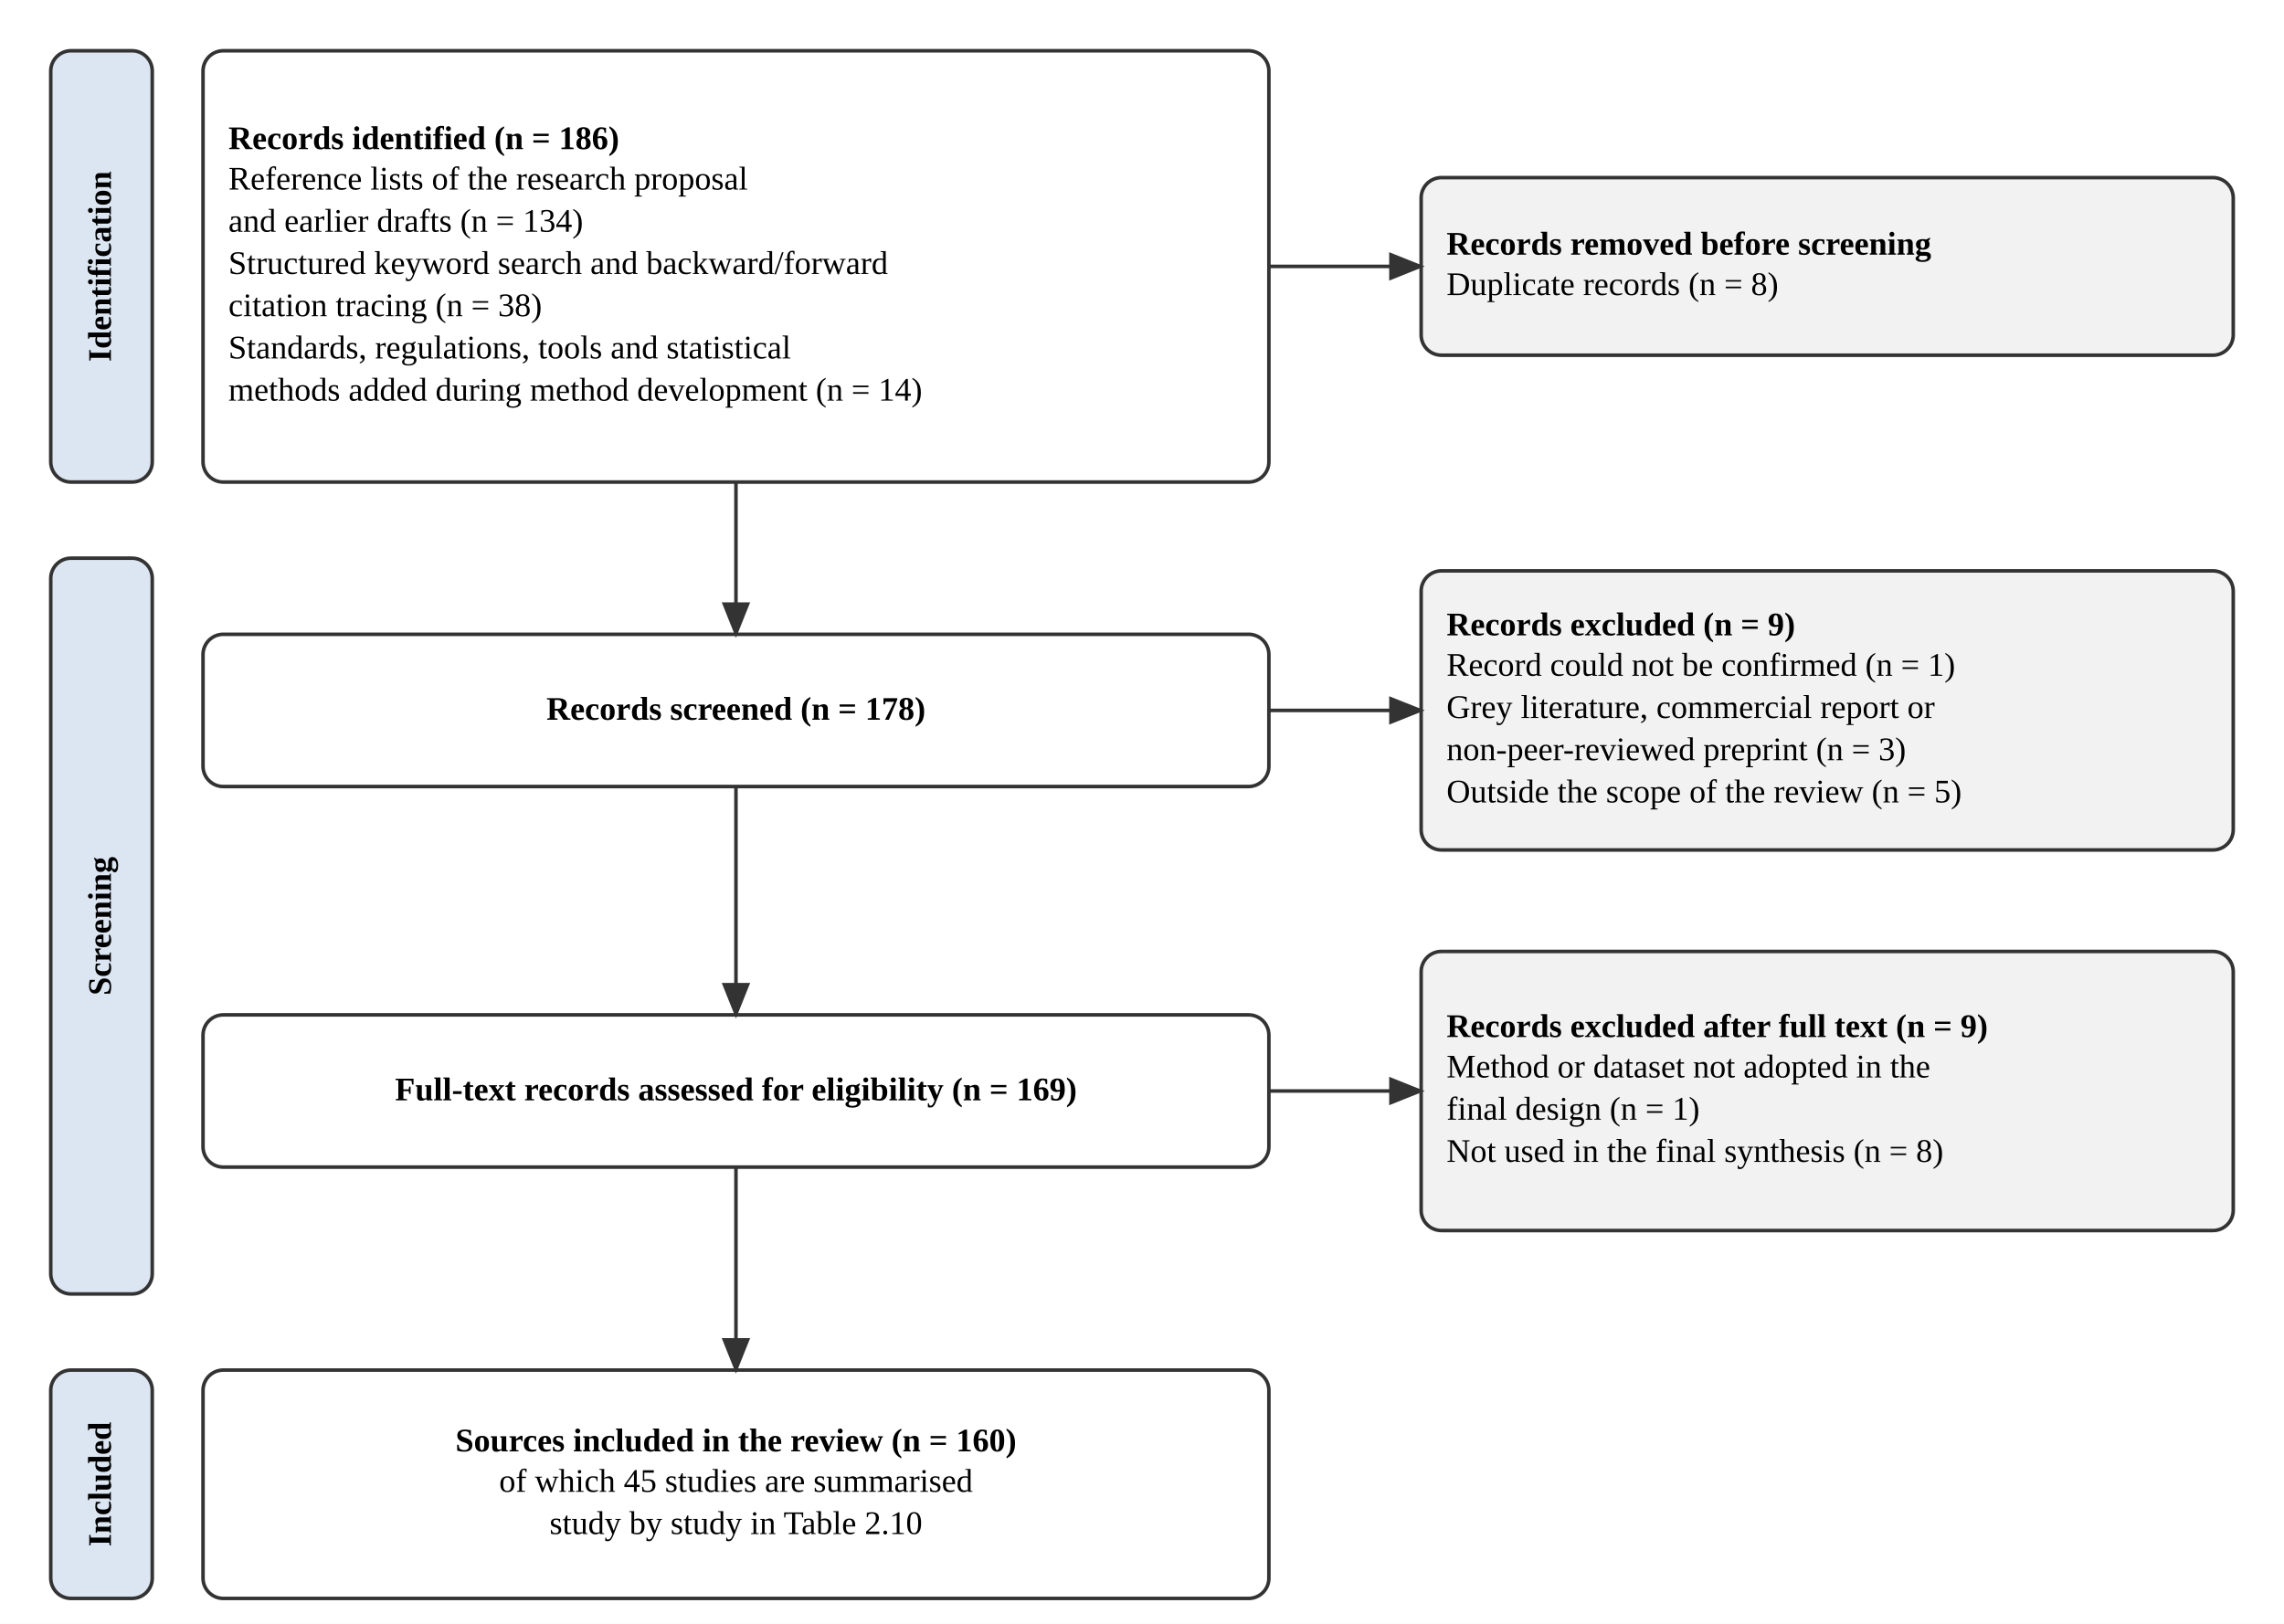
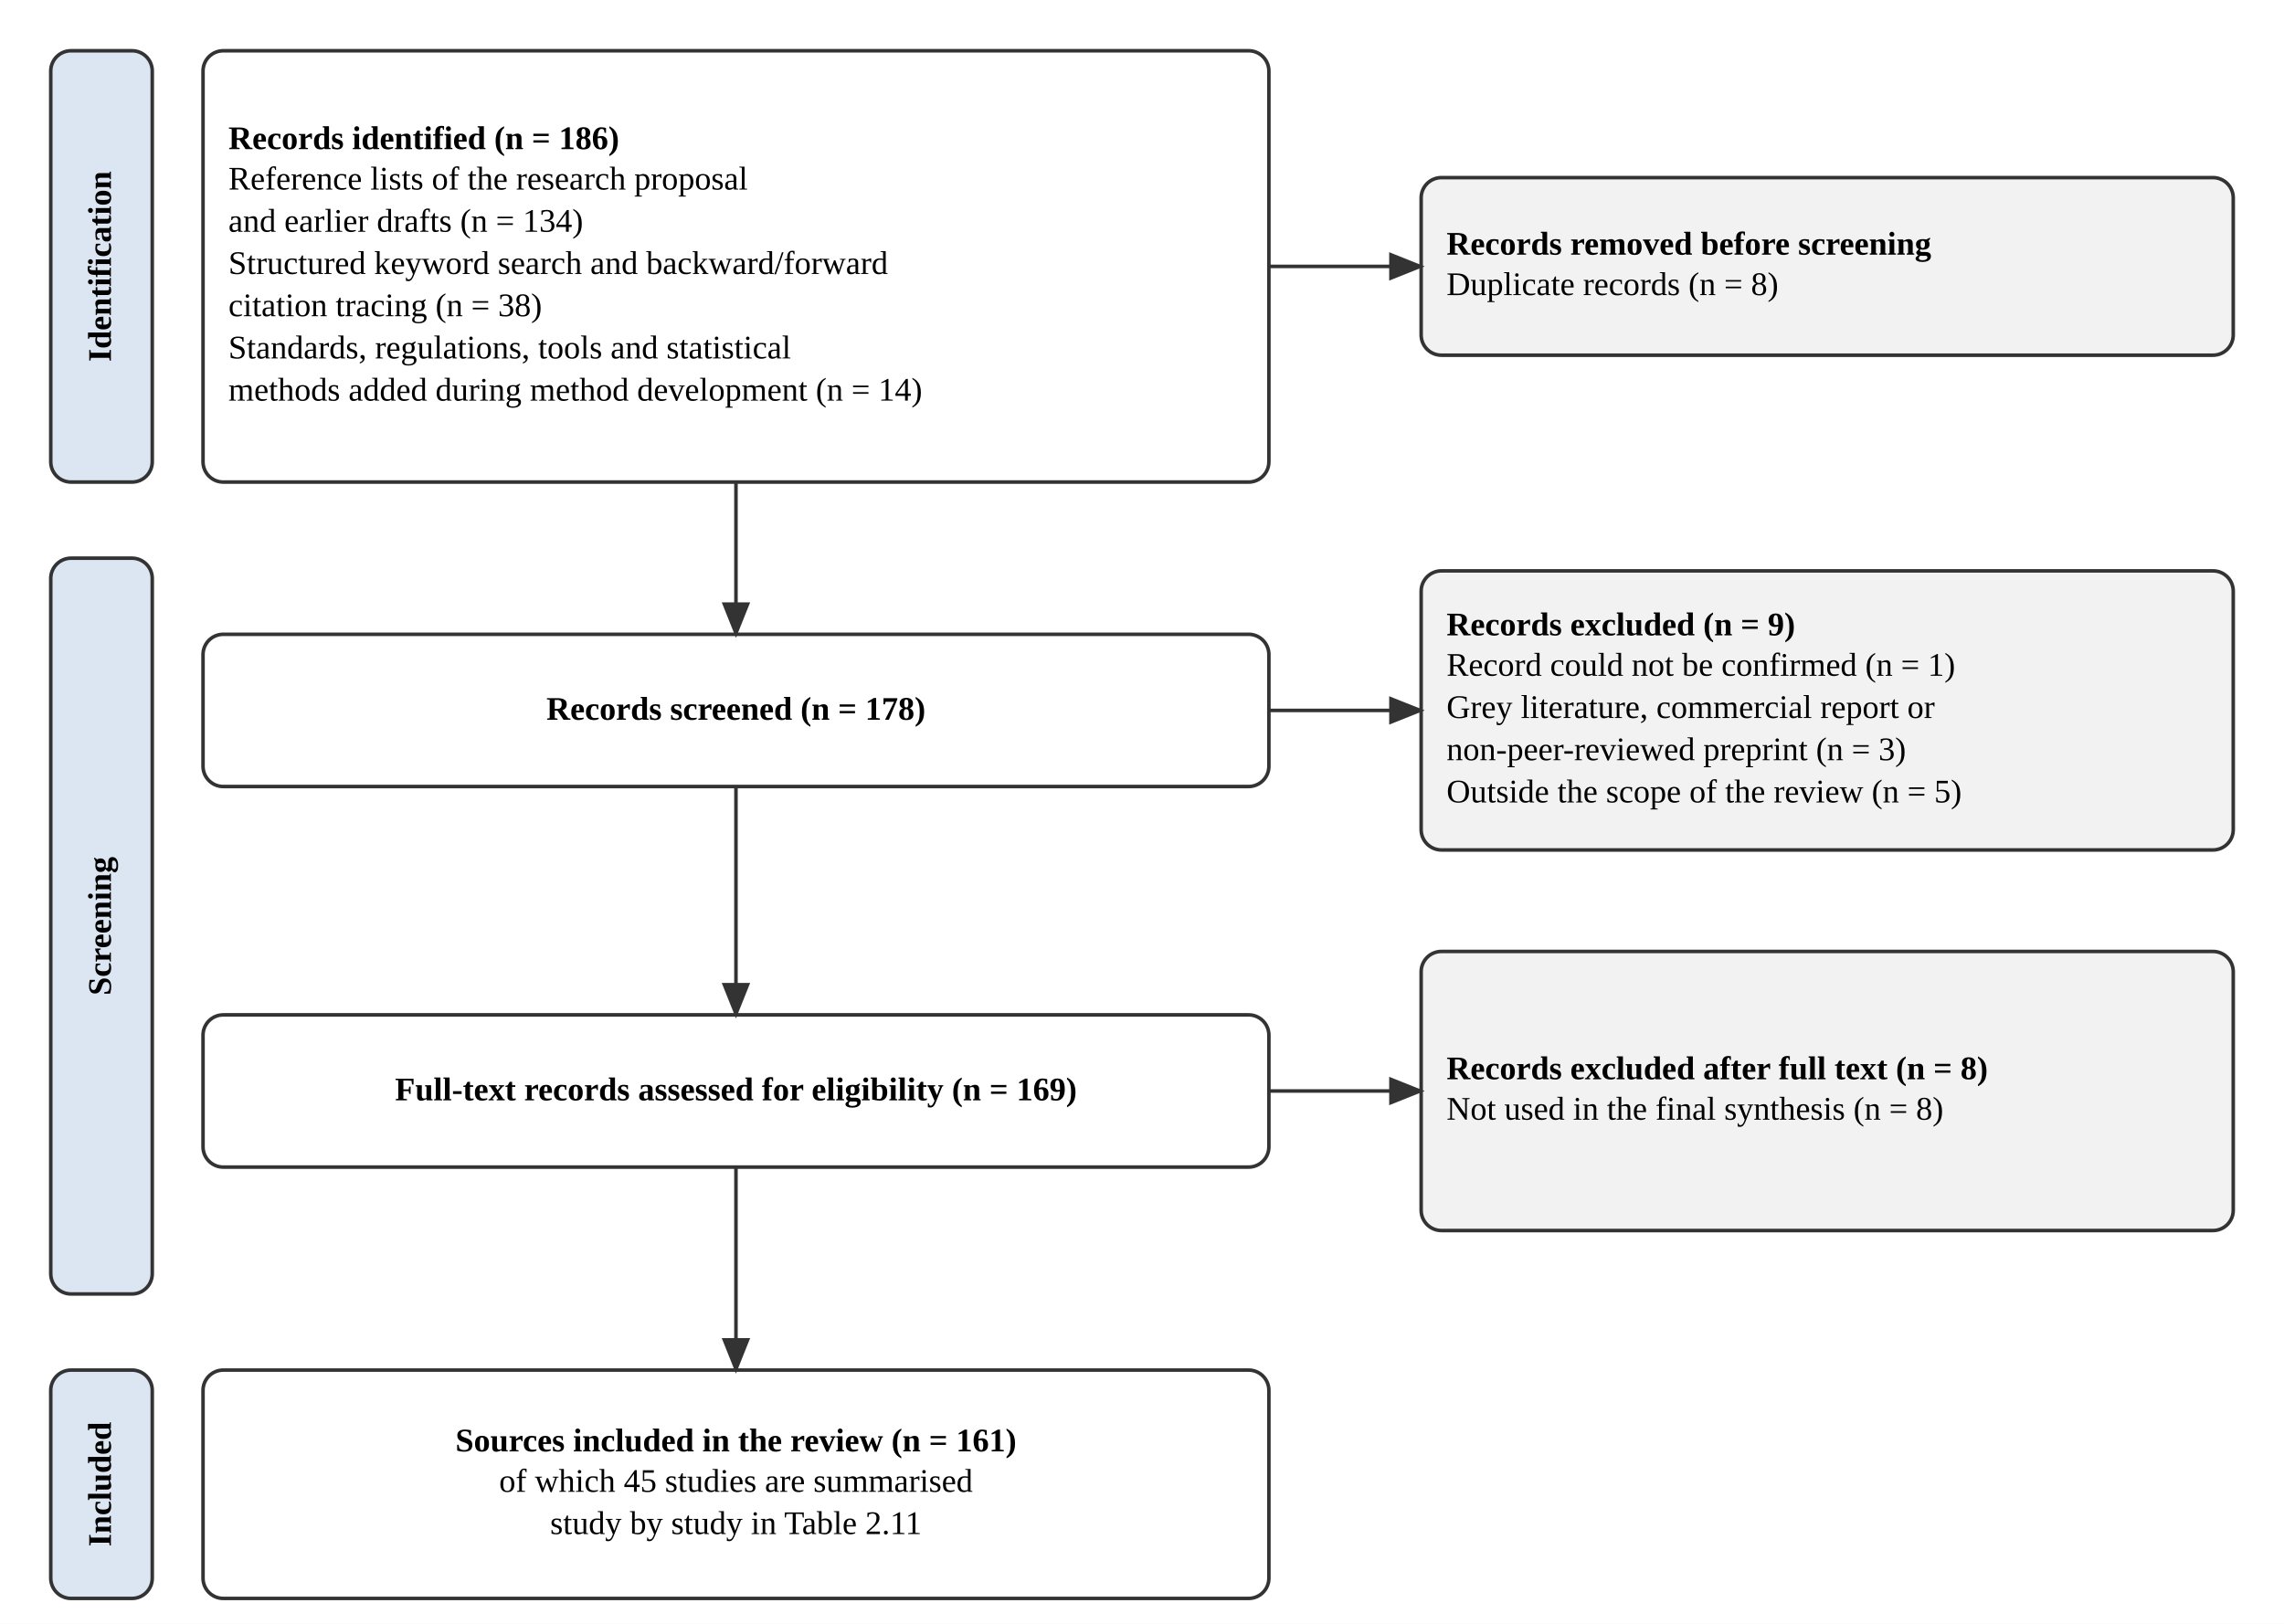
<svg xmlns="http://www.w3.org/2000/svg" width="900" height="640" viewBox="0 0 900 640" font-family="Times New Roman, Liberation Serif, serif">
  <defs>
    <marker id="a" markerWidth="10" markerHeight="8" refX="9" refY="4" orient="auto">
      <path d="M0,0 L10,4 L0,8 z" fill="#333333" />
    </marker>
  </defs>
  <rect width="900" height="640" fill="#FFFFFF" />
  <rect x="20" y="20" width="40" height="170" rx="8" fill="#DCE6F2" stroke="#333333" stroke-width="1.4" />
  <text x="40.0" y="105.0" font-size="13" font-weight="bold" text-anchor="middle" dominant-baseline="middle" transform="rotate(-90 40.0 105.0)">Identification</text>
  <rect x="20" y="220" width="40" height="290" rx="8" fill="#DCE6F2" stroke="#333333" stroke-width="1.4" />
  <text x="40.0" y="365.0" font-size="13" font-weight="bold" text-anchor="middle" dominant-baseline="middle" transform="rotate(-90 40.0 365.0)">Screening</text>
  <rect x="20" y="540" width="40" height="90" rx="8" fill="#DCE6F2" stroke="#333333" stroke-width="1.4" />
  <text x="40.0" y="585.0" font-size="13" font-weight="bold" text-anchor="middle" dominant-baseline="middle" transform="rotate(-90 40.0 585.0)">Included</text>
  <rect x="80" y="20" width="420" height="170" rx="8" fill="#FFFFFF" stroke="#333333" stroke-width="1.4" />
  <text x="90" y="55.08" font-size="13" text-anchor="start" dominant-baseline="middle" font-weight="bold">Records identified (n = 186)</text>
  <text x="90" y="71.72" font-size="13" text-anchor="start" dominant-baseline="middle">Reference lists of the research proposal</text>
  <text x="90" y="88.36" font-size="13" text-anchor="start" dominant-baseline="middle">and earlier drafts (n = 134)</text>
  <text x="90" y="105.0" font-size="13" text-anchor="start" dominant-baseline="middle">Structured keyword search and backward/forward</text>
  <text x="90" y="121.64" font-size="13" text-anchor="start" dominant-baseline="middle">citation tracing (n = 38)</text>
  <text x="90" y="138.28" font-size="13" text-anchor="start" dominant-baseline="middle">Standards, regulations, tools and statistical</text>
  <text x="90" y="154.92" font-size="13" text-anchor="start" dominant-baseline="middle">methods added during method development (n = 14)</text>
  <rect x="560" y="70" width="320" height="70" rx="8" fill="#F2F2F2" stroke="#333333" stroke-width="1.4" />
  <text x="570" y="96.68" font-size="13" text-anchor="start" dominant-baseline="middle" font-weight="bold">Records removed before screening</text>
  <text x="570" y="113.32" font-size="13" text-anchor="start" dominant-baseline="middle">Duplicate records (n = 8)</text>
  <rect x="80" y="250" width="420" height="60" rx="8" fill="#FFFFFF" stroke="#333333" stroke-width="1.4" />
  <text x="290.0" y="280.0" font-size="13" text-anchor="middle" dominant-baseline="middle" font-weight="bold">Records screened (n = 178)</text>
  <rect x="560" y="225" width="320" height="110" rx="8" fill="#F2F2F2" stroke="#333333" stroke-width="1.4" />
  <text x="570" y="246.72" font-size="13" text-anchor="start" dominant-baseline="middle" font-weight="bold">Records excluded (n = 9)</text>
  <text x="570" y="263.36" font-size="13" text-anchor="start" dominant-baseline="middle">Record could not be confirmed (n = 1)</text>
  <text x="570" y="280.0" font-size="13" text-anchor="start" dominant-baseline="middle">Grey literature, commercial report or</text>
  <text x="570" y="296.64" font-size="13" text-anchor="start" dominant-baseline="middle">non-peer-reviewed preprint (n = 3)</text>
  <text x="570" y="313.28" font-size="13" text-anchor="start" dominant-baseline="middle">Outside the scope of the review (n = 5)</text>
  <rect x="80" y="400" width="420" height="60" rx="8" fill="#FFFFFF" stroke="#333333" stroke-width="1.4" />
  <text x="290.0" y="430.0" font-size="13" text-anchor="middle" dominant-baseline="middle" font-weight="bold">Full-text records assessed for eligibility (n = 169)</text>
  <rect x="560" y="375" width="320" height="110" rx="8" fill="#F2F2F2" stroke="#333333" stroke-width="1.4" />
-   <text x="570" y="405.04" font-size="13" text-anchor="start" dominant-baseline="middle" font-weight="bold">Records excluded after full text (n = 9)</text>
-   <text x="570" y="421.68" font-size="13" text-anchor="start" dominant-baseline="middle">Method or dataset not adopted in the</text>
-   <text x="570" y="438.32" font-size="13" text-anchor="start" dominant-baseline="middle">final design (n = 1)</text>
-   <text x="570" y="454.96" font-size="13" text-anchor="start" dominant-baseline="middle">Not used in the final synthesis (n = 8)</text>
+   <text x="570" y="421.68" font-size="13" text-anchor="start" dominant-baseline="middle" font-weight="bold">Records excluded after full text (n = 8)</text>
+   <text x="570" y="438.32" font-size="13" text-anchor="start" dominant-baseline="middle">Not used in the final synthesis (n = 8)</text>
  <rect x="80" y="540" width="420" height="90" rx="8" fill="#FFFFFF" stroke="#333333" stroke-width="1.4" />
-   <text x="290.0" y="568.36" font-size="13" text-anchor="middle" dominant-baseline="middle" font-weight="bold">Sources included in the review (n = 160)</text>
+   <text x="290.0" y="568.36" font-size="13" text-anchor="middle" dominant-baseline="middle" font-weight="bold">Sources included in the review (n = 161)</text>
  <text x="290.0" y="585.0" font-size="13" text-anchor="middle" dominant-baseline="middle">of which 45 studies are summarised</text>
-   <text x="290.0" y="601.64" font-size="13" text-anchor="middle" dominant-baseline="middle">study by study in Table 2.10</text>
+   <text x="290.0" y="601.64" font-size="13" text-anchor="middle" dominant-baseline="middle">study by study in Table 2.11</text>
  <path d="M290.0,190 L290.0,250" fill="none" stroke="#333333" stroke-width="1.4" marker-end="url(#a)" />
  <path d="M500,105.0 L560,105.0" fill="none" stroke="#333333" stroke-width="1.4" marker-end="url(#a)" />
  <path d="M290.0,310 L290.0,400" fill="none" stroke="#333333" stroke-width="1.4" marker-end="url(#a)" />
  <path d="M500,280.0 L560,280.0" fill="none" stroke="#333333" stroke-width="1.4" marker-end="url(#a)" />
  <path d="M290.0,460 L290.0,540" fill="none" stroke="#333333" stroke-width="1.4" marker-end="url(#a)" />
  <path d="M500,430.0 L560,430.0" fill="none" stroke="#333333" stroke-width="1.4" marker-end="url(#a)" />
</svg>
